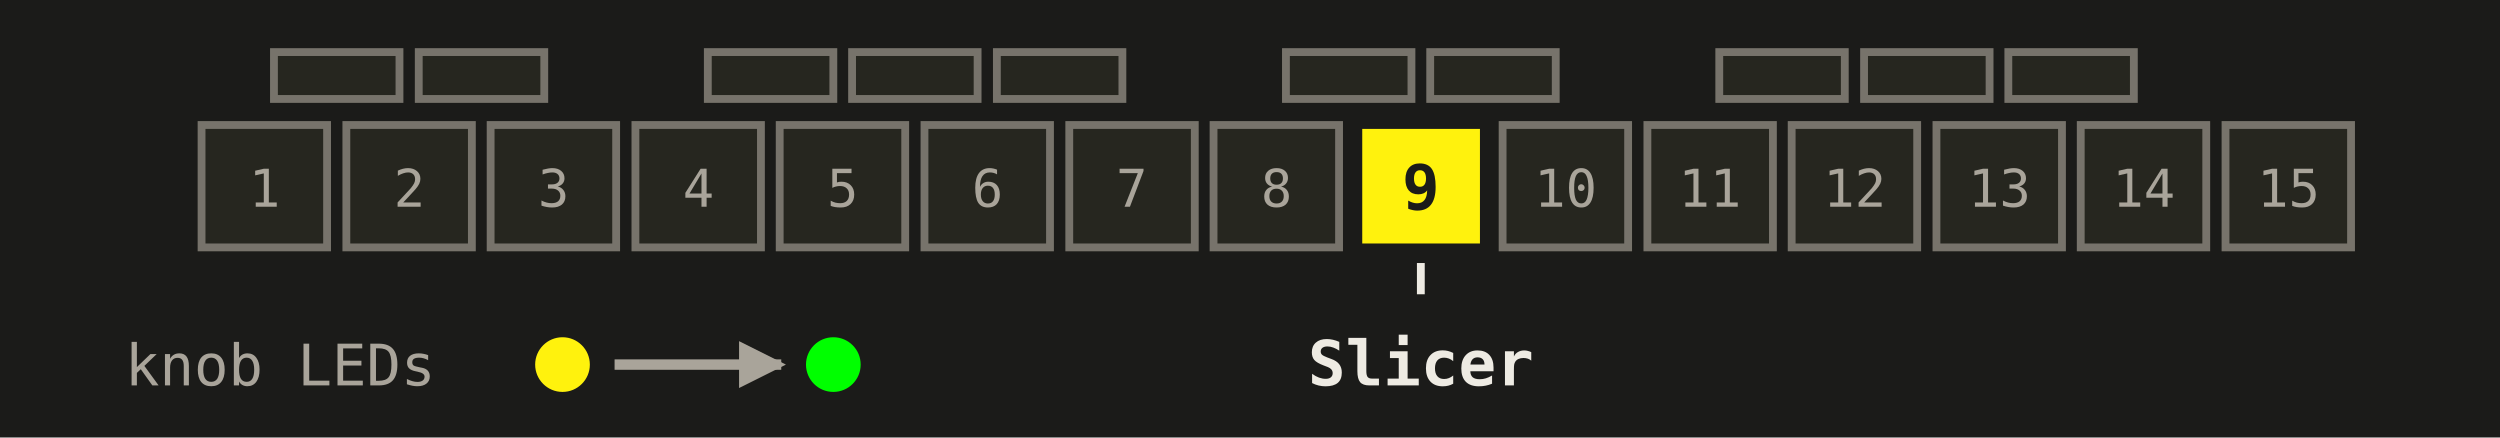
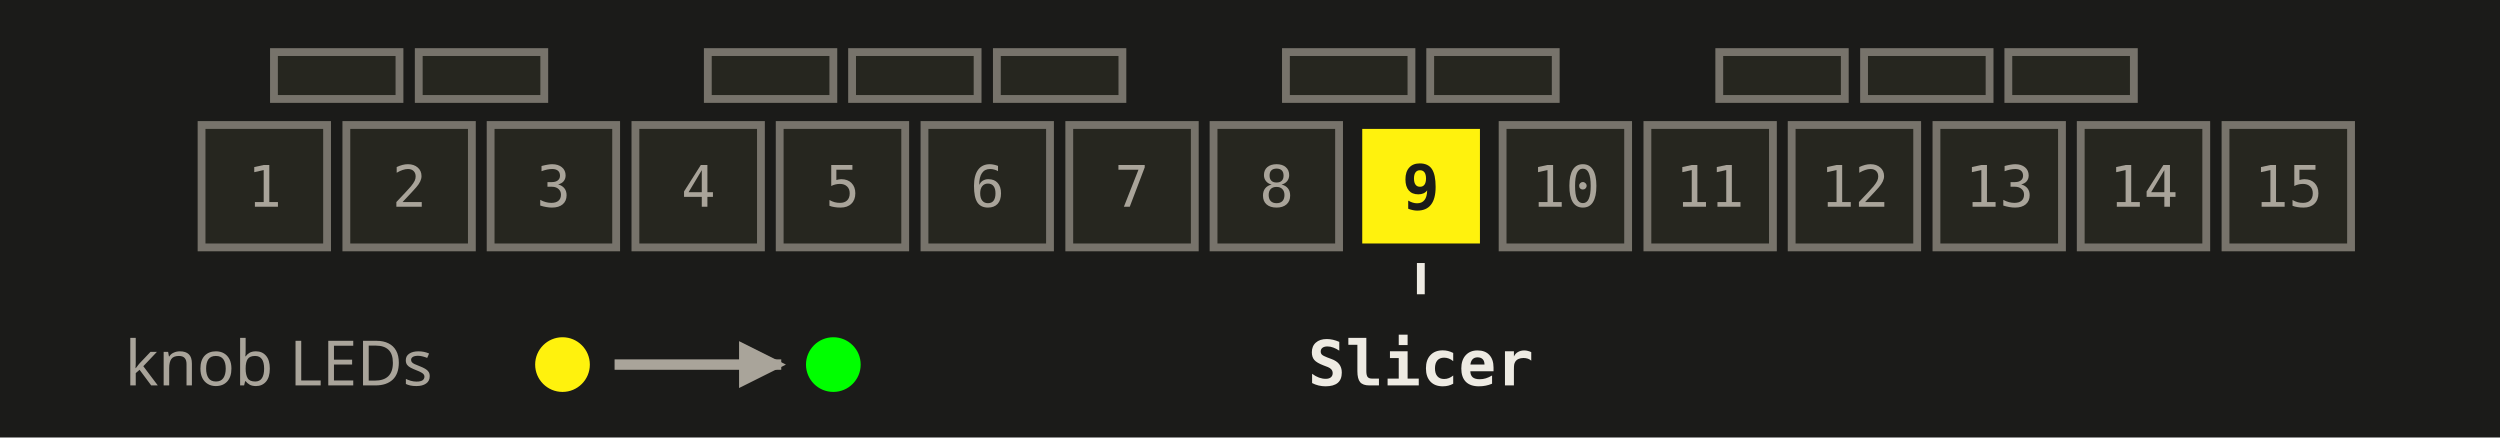
<svg xmlns="http://www.w3.org/2000/svg" viewBox="0 0 480 84" width="480" height="84" role="img" aria-labelledby="title desc">
-   <style>svg{font-size:12px}text{font-family:'IBM Plex Mono', ui-monospace, Menlo, monospace;fill:#EEEBE3;text-anchor:middle}.as{text-anchor:start}.ae{text-anchor:end}.m{fill:#A9A49A}.gt{fill:#1B1B19}.b{fill:none;stroke:#A9A49A;stroke-width:1.5}.bx{fill:none;stroke:#A9A49A;stroke-width:2}.ba{fill:#26261F;stroke:#EEEBE3;stroke-width:2}.la{fill:none;stroke:#EEEBE3;stroke-width:2}.ls{fill:none;stroke:#A9A49A;stroke-width:2}.lc{fill:none;stroke:#77736B;stroke-width:1.5;stroke-dasharray:5 4}.da{fill:#EEEBE3}.ds{fill:#A9A49A}.sw{stroke:#EEEBE3;stroke-width:2}.g{fill:#EEEBE3}.j{fill:#A9A49A}.wk{fill:#EEEBE3;stroke:#1B1B19;stroke-width:1.5}.dk{fill:#26261F;stroke:#A9A49A;stroke-width:1.5}.sk{fill:#A9A49A;stroke:#1B1B19;stroke-width:1.5}.led{fill:none;stroke:#A9A49A;stroke-width:1.5}</style>
+   <style>svg{font-size:12px}text{font-family:'IBM Plex Mono', ui-monospace, Menlo, monospace;fill:#EEEBE3;text-anchor:middle}.m,.sn{font-family:'IBM Plex Sans', system-ui, sans-serif}.m.mo{font-family:'IBM Plex Mono', ui-monospace, Menlo, monospace}.as{text-anchor:start}.ae{text-anchor:end}.m{fill:#A9A49A}.gt{fill:#1B1B19}.b{fill:none;stroke:#A9A49A;stroke-width:1.5}.bx{fill:none;stroke:#A9A49A;stroke-width:2}.ba{fill:#26261F;stroke:#EEEBE3;stroke-width:2}.la{fill:none;stroke:#EEEBE3;stroke-width:2}.ls{fill:none;stroke:#A9A49A;stroke-width:2}.lc{fill:none;stroke:#77736B;stroke-width:1.5;stroke-dasharray:5 4}.da{fill:#EEEBE3}.ds{fill:#A9A49A}.sw{stroke:#EEEBE3;stroke-width:2}.g{fill:#EEEBE3}.j{fill:#A9A49A}.wk{fill:#EEEBE3;stroke:#1B1B19;stroke-width:1.5}.dk{fill:#26261F;stroke:#A9A49A;stroke-width:1.5}.sk{fill:#A9A49A;stroke:#1B1B19;stroke-width:1.5}.led{fill:none;stroke:#A9A49A;stroke-width:1.5}</style>
  <defs>
    <marker id="ma" viewBox="0 0 10 10" refX="9" refY="5" markerWidth="9" markerHeight="9" markerUnits="userSpaceOnUse" orient="auto">
      <path d="M0,0L10,5L0,10z" fill="#EEEBE3" />
    </marker>
    <marker id="ms" viewBox="0 0 10 10" refX="9" refY="5" markerWidth="9" markerHeight="9" markerUnits="userSpaceOnUse" orient="auto">
      <path d="M0,0L10,5L0,10z" fill="#A9A49A" />
    </marker>
    <marker id="mc" viewBox="0 0 10 10" refX="9" refY="5" markerWidth="9" markerHeight="9" markerUnits="userSpaceOnUse" orient="auto">
      <path d="M0,0L10,5L0,10z" fill="#77736B" />
    </marker>
  </defs>
  <rect width="480" height="84" fill="#1B1B19" />
  <rect x="52.6" y="10" width="24.1" height="9" fill="#26261F" stroke="#77736B" stroke-width="1.5" />
  <rect x="80.4" y="10" width="24.1" height="9" fill="#26261F" stroke="#77736B" stroke-width="1.5" />
  <rect x="135.9" y="10" width="24.1" height="9" fill="#26261F" stroke="#77736B" stroke-width="1.5" />
  <rect x="163.6" y="10" width="24.1" height="9" fill="#26261F" stroke="#77736B" stroke-width="1.5" />
  <rect x="191.4" y="10" width="24.1" height="9" fill="#26261F" stroke="#77736B" stroke-width="1.5" />
  <rect x="246.9" y="10" width="24.1" height="9" fill="#26261F" stroke="#77736B" stroke-width="1.5" />
  <rect x="274.6" y="10" width="24.1" height="9" fill="#26261F" stroke="#77736B" stroke-width="1.5" />
  <rect x="330.1" y="10" width="24.1" height="9" fill="#26261F" stroke="#77736B" stroke-width="1.5" />
  <rect x="357.9" y="10" width="24.1" height="9" fill="#26261F" stroke="#77736B" stroke-width="1.5" />
  <rect x="385.6" y="10" width="24.1" height="9" fill="#26261F" stroke="#77736B" stroke-width="1.5" />
  <rect x="38.7" y="24" width="24.1" height="23.5" fill="#26261F" stroke="#77736B" stroke-width="1.5" />
-   <text x="50.8" y="39.7" font-size="10" style="fill:#A9A49A">1</text>
+   <text x="50.8" y="39.7" font-size="11" style="fill:#A9A49A">1</text>
  <rect x="66.5" y="24" width="24.1" height="23.5" fill="#26261F" stroke="#77736B" stroke-width="1.5" />
-   <text x="78.6" y="39.7" font-size="10" style="fill:#A9A49A">2</text>
+   <text x="78.6" y="39.7" font-size="11" style="fill:#A9A49A">2</text>
  <rect x="94.2" y="24" width="24.1" height="23.5" fill="#26261F" stroke="#77736B" stroke-width="1.5" />
-   <text x="106.3" y="39.7" font-size="10" style="fill:#A9A49A">3</text>
+   <text x="106.3" y="39.7" font-size="11" style="fill:#A9A49A">3</text>
  <rect x="122" y="24" width="24.1" height="23.5" fill="#26261F" stroke="#77736B" stroke-width="1.5" />
-   <text x="134.1" y="39.7" font-size="10" style="fill:#A9A49A">4</text>
+   <text x="134.1" y="39.7" font-size="11" style="fill:#A9A49A">4</text>
  <rect x="149.7" y="24" width="24.1" height="23.5" fill="#26261F" stroke="#77736B" stroke-width="1.5" />
-   <text x="161.8" y="39.7" font-size="10" style="fill:#A9A49A">5</text>
+   <text x="161.8" y="39.7" font-size="11" style="fill:#A9A49A">5</text>
  <rect x="177.5" y="24" width="24.1" height="23.5" fill="#26261F" stroke="#77736B" stroke-width="1.5" />
-   <text x="189.6" y="39.7" font-size="10" style="fill:#A9A49A">6</text>
+   <text x="189.6" y="39.7" font-size="11" style="fill:#A9A49A">6</text>
  <rect x="205.3" y="24" width="24.1" height="23.5" fill="#26261F" stroke="#77736B" stroke-width="1.5" />
-   <text x="217.3" y="39.7" font-size="10" style="fill:#A9A49A">7</text>
+   <text x="217.3" y="39.7" font-size="11" style="fill:#A9A49A">7</text>
  <rect x="233" y="24" width="24.1" height="23.5" fill="#26261F" stroke="#77736B" stroke-width="1.5" />
-   <text x="245.1" y="39.7" font-size="10" style="fill:#A9A49A">8</text>
+   <text x="245.1" y="39.7" font-size="11" style="fill:#A9A49A">8</text>
  <rect x="260.8" y="24" width="24.1" height="23.5" fill="#fff20d" stroke="#1B1B19" stroke-width="1.5" />
  <text x="272.8" y="40.2" font-size="12" font-weight="600" style="fill:#1B1B19">9</text>
  <rect x="288.5" y="24" width="24.1" height="23.5" fill="#26261F" stroke="#77736B" stroke-width="1.5" />
-   <text x="300.6" y="39.7" font-size="10" style="fill:#A9A49A">10</text>
+   <text x="300.6" y="39.7" font-size="11" style="fill:#A9A49A">10</text>
  <rect x="316.3" y="24" width="24.1" height="23.5" fill="#26261F" stroke="#77736B" stroke-width="1.5" />
-   <text x="328.3" y="39.7" font-size="10" style="fill:#A9A49A">11</text>
+   <text x="328.3" y="39.7" font-size="11" style="fill:#A9A49A">11</text>
  <rect x="344" y="24" width="24.1" height="23.5" fill="#26261F" stroke="#77736B" stroke-width="1.5" />
-   <text x="356.1" y="39.7" font-size="10" style="fill:#A9A49A">12</text>
+   <text x="356.1" y="39.7" font-size="11" style="fill:#A9A49A">12</text>
  <rect x="371.8" y="24" width="24.1" height="23.5" fill="#26261F" stroke="#77736B" stroke-width="1.5" />
-   <text x="383.9" y="39.7" font-size="10" style="fill:#A9A49A">13</text>
+   <text x="383.9" y="39.7" font-size="11" style="fill:#A9A49A">13</text>
  <rect x="399.5" y="24" width="24.1" height="23.5" fill="#26261F" stroke="#77736B" stroke-width="1.5" />
-   <text x="411.6" y="39.7" font-size="10" style="fill:#A9A49A">14</text>
+   <text x="411.6" y="39.7" font-size="11" style="fill:#A9A49A">14</text>
  <rect x="427.3" y="24" width="24.1" height="23.5" fill="#26261F" stroke="#77736B" stroke-width="1.5" />
-   <text x="439.4" y="39.7" font-size="10" style="fill:#A9A49A">15</text>
+   <text x="439.4" y="39.7" font-size="11" style="fill:#A9A49A">15</text>
  <text x="272.8" y="74" class="t" font-weight="600">Slicer</text>
  <path d="M272.8,50.5v6" stroke="#EEEBE3" stroke-width="1.5" />
-   <text x="24" y="74" class="m as" font-size="11">knob LEDs</text>
+   <text x="24" y="74" class="m as">knob LEDs</text>
  <circle cx="108" cy="70" r="6" fill="#fff20d" stroke="#1B1B19" stroke-width="1.5" />
  <circle cx="160" cy="70" r="6" fill="#00ff00" stroke="#1B1B19" stroke-width="1.5" />
  <polyline points="118,70 150,70" class="ls" marker-end="url(#ms)" />
</svg>
